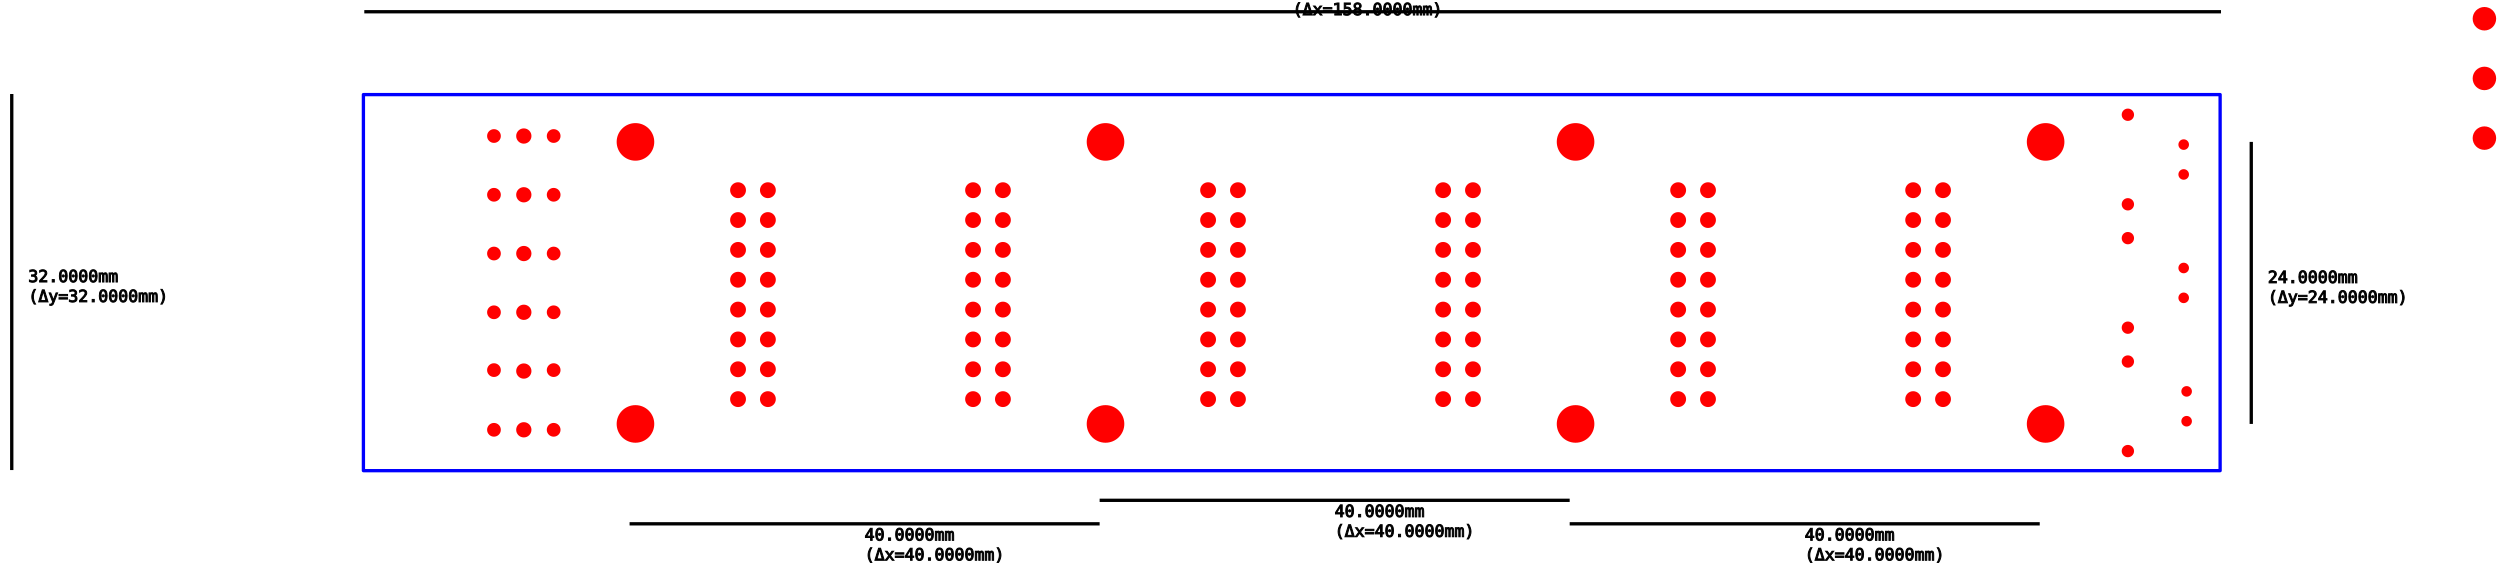
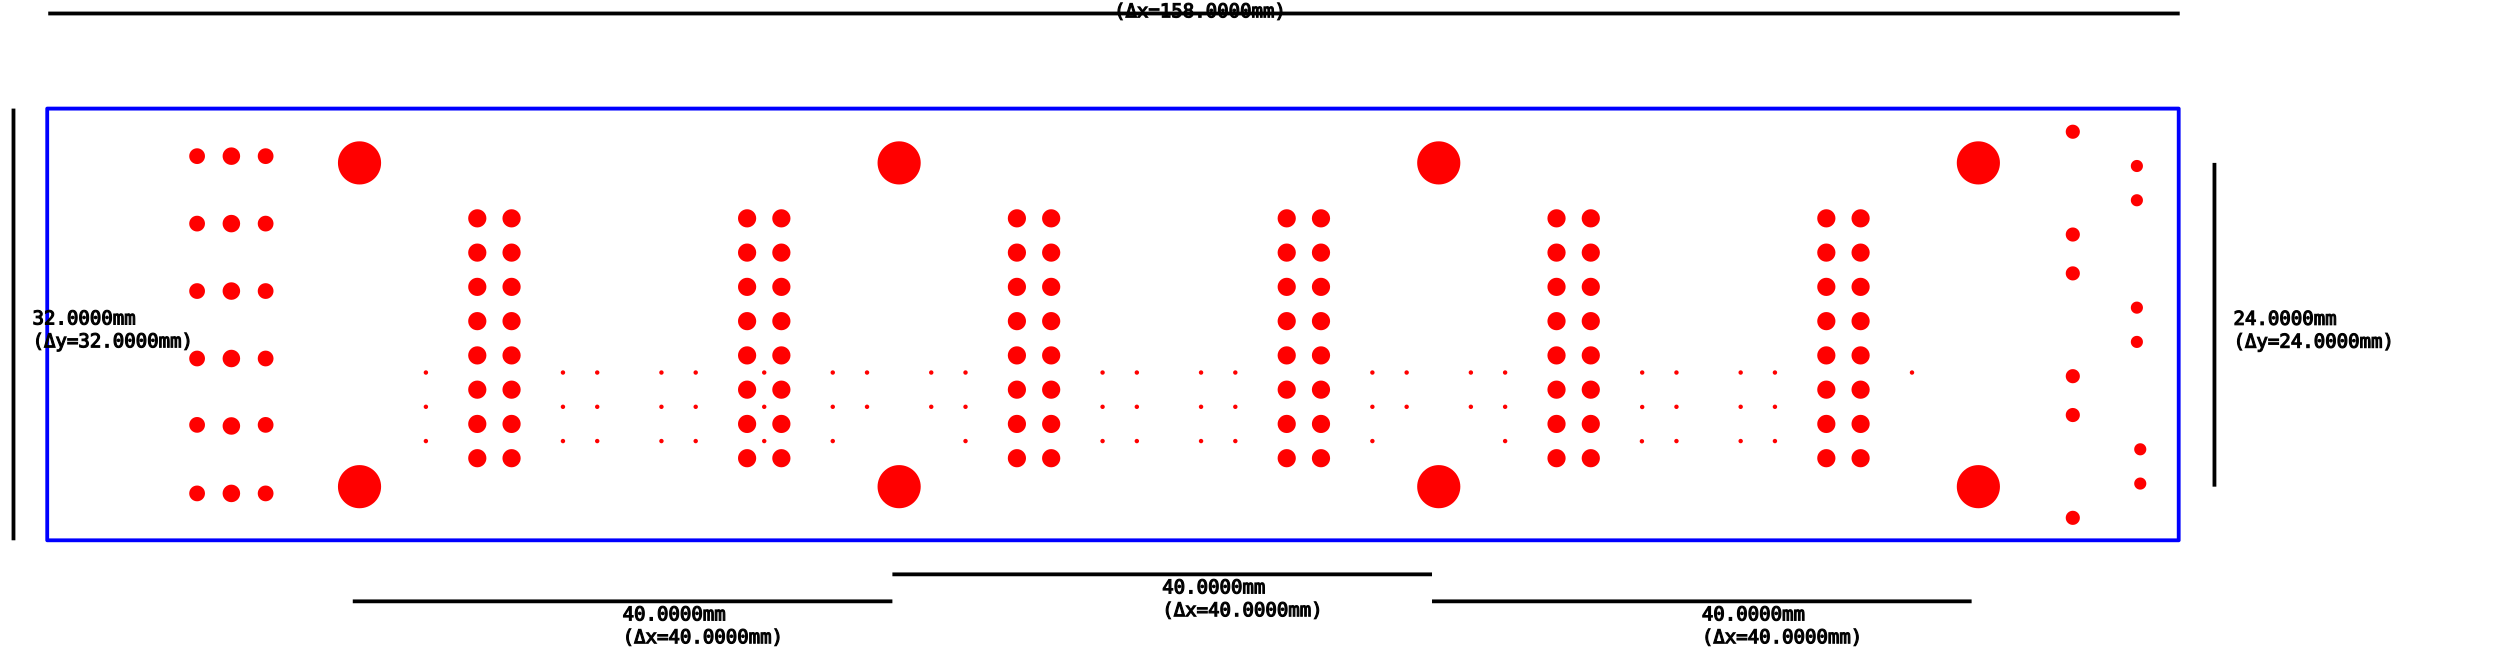
- <svg xmlns="http://www.w3.org/2000/svg" baseProfile="tiny" height="171.443" version="1.2" width="753.809">
+ <svg xmlns="http://www.w3.org/2000/svg" baseProfile="tiny" height="171.443" version="1.2" width="656.634">
  <defs />
  <g id="paths" stroke="blue">
-     <path d="M 109.577,141.909 L 669.419,141.909 L 669.419,28.524 L 109.577,28.524 L 109.577,141.909 Z" fill-opacity="0" stroke-linejoin="round" stroke-width="1.0" />
+     <path d="M 12.402,141.909 L 572.244,141.909 L 572.244,28.524 L 12.402,28.524 L 12.402,141.909 Z" fill-opacity="0" stroke-linejoin="round" stroke-width="1.0" />
  </g>
  <g fill="red" id="holes">
-     <circle cx="148.943" cy="41.014" r="2.073" stroke-width="0.0" />
-     <circle cx="166.943" cy="41.014" r="2.073" stroke-width="0.0" />
-     <circle cx="616.801" cy="127.825" r="5.669" stroke-width="0.0" />
-     <circle cx="364.27" cy="57.348" r="2.392" stroke-width="0.0" />
-     <circle cx="364.27" cy="66.348" r="2.392" stroke-width="0.0" />
-     <circle cx="364.27" cy="75.348" r="2.392" stroke-width="0.0" />
-     <circle cx="364.27" cy="84.348" r="2.392" stroke-width="0.0" />
-     <circle cx="364.27" cy="93.348" r="2.392" stroke-width="0.0" />
-     <circle cx="364.27" cy="102.348" r="2.392" stroke-width="0.0" />
-     <circle cx="364.27" cy="111.348" r="2.392" stroke-width="0.0" />
-     <circle cx="364.27" cy="120.348" r="2.392" stroke-width="0.0" />
-     <circle cx="373.27" cy="57.348" r="2.392" stroke-width="0.0" />
-     <circle cx="373.27" cy="66.348" r="2.392" stroke-width="0.0" />
-     <circle cx="373.27" cy="75.348" r="2.392" stroke-width="0.0" />
-     <circle cx="373.27" cy="84.348" r="2.392" stroke-width="0.0" />
-     <circle cx="373.27" cy="93.348" r="2.392" stroke-width="0.0" />
-     <circle cx="373.27" cy="102.348" r="2.392" stroke-width="0.0" />
-     <circle cx="373.27" cy="111.348" r="2.392" stroke-width="0.0" />
-     <circle cx="373.27" cy="120.348" r="2.392" stroke-width="0.0" />
-     <circle cx="616.801" cy="42.785" r="5.669" stroke-width="0.0" />
-     <circle cx="148.943" cy="111.597" r="2.073" stroke-width="0.0" />
-     <circle cx="166.943" cy="111.597" r="2.073" stroke-width="0.0" />
-     <circle cx="576.868" cy="57.348" r="2.392" stroke-width="0.0" />
-     <circle cx="576.868" cy="66.348" r="2.392" stroke-width="0.0" />
-     <circle cx="576.868" cy="75.348" r="2.392" stroke-width="0.0" />
-     <circle cx="576.868" cy="84.348" r="2.392" stroke-width="0.0" />
-     <circle cx="576.868" cy="93.348" r="2.392" stroke-width="0.0" />
-     <circle cx="576.868" cy="102.348" r="2.392" stroke-width="0.0" />
-     <circle cx="576.868" cy="111.348" r="2.392" stroke-width="0.0" />
-     <circle cx="576.868" cy="120.348" r="2.392" stroke-width="0.0" />
-     <circle cx="585.868" cy="57.348" r="2.392" stroke-width="0.0" />
-     <circle cx="585.868" cy="66.348" r="2.392" stroke-width="0.0" />
-     <circle cx="585.868" cy="75.348" r="2.392" stroke-width="0.0" />
-     <circle cx="585.868" cy="84.348" r="2.392" stroke-width="0.0" />
-     <circle cx="585.868" cy="93.348" r="2.392" stroke-width="0.0" />
-     <circle cx="585.868" cy="102.348" r="2.392" stroke-width="0.0" />
-     <circle cx="585.868" cy="111.348" r="2.392" stroke-width="0.0" />
-     <circle cx="585.868" cy="120.348" r="2.392" stroke-width="0.0" />
-     <circle cx="148.943" cy="94.163" r="2.073" stroke-width="0.0" />
-     <circle cx="166.943" cy="94.163" r="2.073" stroke-width="0.0" />
-     <circle cx="641.604" cy="71.805" r="1.86" stroke-width="0.0" />
-     <circle cx="641.604" cy="98.805" r="1.86" stroke-width="0.0" />
-     <circle cx="191.604" cy="127.825" r="5.669" stroke-width="0.0" />
-     <circle cx="293.404" cy="57.348" r="2.392" stroke-width="0.0" />
-     <circle cx="293.404" cy="66.348" r="2.392" stroke-width="0.0" />
-     <circle cx="293.404" cy="75.348" r="2.392" stroke-width="0.0" />
-     <circle cx="293.404" cy="84.348" r="2.392" stroke-width="0.0" />
-     <circle cx="293.404" cy="93.348" r="2.392" stroke-width="0.0" />
-     <circle cx="293.404" cy="102.348" r="2.392" stroke-width="0.0" />
-     <circle cx="293.404" cy="111.348" r="2.392" stroke-width="0.0" />
-     <circle cx="293.404" cy="120.348" r="2.392" stroke-width="0.0" />
-     <circle cx="302.404" cy="57.348" r="2.392" stroke-width="0.0" />
-     <circle cx="302.404" cy="66.348" r="2.392" stroke-width="0.0" />
-     <circle cx="302.404" cy="75.348" r="2.392" stroke-width="0.0" />
-     <circle cx="302.404" cy="84.348" r="2.392" stroke-width="0.0" />
-     <circle cx="302.404" cy="93.348" r="2.392" stroke-width="0.0" />
-     <circle cx="302.404" cy="102.348" r="2.392" stroke-width="0.0" />
-     <circle cx="302.404" cy="111.348" r="2.392" stroke-width="0.0" />
-     <circle cx="302.404" cy="120.348" r="2.392" stroke-width="0.0" />
-     <circle cx="641.604" cy="109.01" r="1.86" stroke-width="0.0" />
-     <circle cx="641.604" cy="136.01" r="1.86" stroke-width="0.0" />
-     <circle cx="157.943" cy="41.014" r="2.303" stroke-width="0.0" />
-     <circle cx="157.943" cy="58.73" r="2.303" stroke-width="0.0" />
-     <circle cx="157.943" cy="76.447" r="2.303" stroke-width="0.0" />
-     <circle cx="157.943" cy="94.163" r="2.303" stroke-width="0.0" />
-     <circle cx="157.943" cy="111.88" r="2.303" stroke-width="0.0" />
-     <circle cx="157.943" cy="129.596" r="2.303" stroke-width="0.0" />
-     <circle cx="222.537" cy="57.348" r="2.392" stroke-width="0.0" />
-     <circle cx="222.537" cy="66.348" r="2.392" stroke-width="0.0" />
-     <circle cx="222.537" cy="75.348" r="2.392" stroke-width="0.0" />
-     <circle cx="222.537" cy="84.348" r="2.392" stroke-width="0.0" />
-     <circle cx="222.537" cy="93.348" r="2.392" stroke-width="0.0" />
-     <circle cx="222.537" cy="102.348" r="2.392" stroke-width="0.0" />
-     <circle cx="222.537" cy="111.348" r="2.392" stroke-width="0.0" />
-     <circle cx="222.537" cy="120.348" r="2.392" stroke-width="0.0" />
-     <circle cx="231.537" cy="57.348" r="2.392" stroke-width="0.0" />
-     <circle cx="231.537" cy="66.348" r="2.392" stroke-width="0.0" />
-     <circle cx="231.537" cy="75.348" r="2.392" stroke-width="0.0" />
-     <circle cx="231.537" cy="84.348" r="2.392" stroke-width="0.0" />
-     <circle cx="231.537" cy="93.348" r="2.392" stroke-width="0.0" />
-     <circle cx="231.537" cy="102.348" r="2.392" stroke-width="0.0" />
-     <circle cx="231.537" cy="111.348" r="2.392" stroke-width="0.0" />
-     <circle cx="231.537" cy="120.348" r="2.392" stroke-width="0.0" />
-     <circle cx="475.069" cy="42.785" r="5.669" stroke-width="0.0" />
-     <circle cx="658.435" cy="80.805" r="1.595" stroke-width="0.0" />
-     <circle cx="658.435" cy="89.805" r="1.595" stroke-width="0.0" />
-     <circle cx="333.337" cy="42.785" r="5.669" stroke-width="0.0" />
-     <circle cx="435.136" cy="57.348" r="2.392" stroke-width="0.0" />
-     <circle cx="435.136" cy="66.348" r="2.392" stroke-width="0.0" />
-     <circle cx="435.136" cy="75.348" r="2.392" stroke-width="0.0" />
-     <circle cx="435.136" cy="84.348" r="2.392" stroke-width="0.0" />
-     <circle cx="435.136" cy="93.348" r="2.392" stroke-width="0.0" />
-     <circle cx="435.136" cy="102.348" r="2.392" stroke-width="0.0" />
-     <circle cx="435.136" cy="111.348" r="2.392" stroke-width="0.0" />
-     <circle cx="435.136" cy="120.348" r="2.392" stroke-width="0.0" />
-     <circle cx="444.136" cy="57.348" r="2.392" stroke-width="0.0" />
-     <circle cx="444.136" cy="66.348" r="2.392" stroke-width="0.0" />
-     <circle cx="444.136" cy="75.348" r="2.392" stroke-width="0.0" />
-     <circle cx="444.136" cy="84.348" r="2.392" stroke-width="0.0" />
-     <circle cx="444.136" cy="93.348" r="2.392" stroke-width="0.0" />
-     <circle cx="444.136" cy="102.348" r="2.392" stroke-width="0.0" />
-     <circle cx="444.136" cy="111.348" r="2.392" stroke-width="0.0" />
-     <circle cx="444.136" cy="120.348" r="2.392" stroke-width="0.0" />
-     <circle cx="148.943" cy="129.596" r="2.073" stroke-width="0.0" />
-     <circle cx="166.943" cy="129.596" r="2.073" stroke-width="0.0" />
-     <circle cx="658.435" cy="43.6" r="1.595" stroke-width="0.0" />
-     <circle cx="658.435" cy="52.6" r="1.595" stroke-width="0.0" />
-     <circle cx="191.604" cy="42.785" r="5.669" stroke-width="0.0" />
-     <circle cx="749.108" cy="-12.352" r="3.543" stroke-width="0.0" />
-     <circle cx="749.108" cy="5.648" r="3.543" stroke-width="0.0" />
-     <circle cx="749.108" cy="23.648" r="3.543" stroke-width="0.0" />
-     <circle cx="749.108" cy="41.648" r="3.543" stroke-width="0.0" />
-     <circle cx="475.069" cy="127.825" r="5.669" stroke-width="0.0" />
-     <circle cx="659.321" cy="118.01" r="1.595" stroke-width="0.0" />
-     <circle cx="659.321" cy="127.01" r="1.595" stroke-width="0.0" />
-     <circle cx="148.943" cy="58.73" r="2.073" stroke-width="0.0" />
-     <circle cx="166.943" cy="58.73" r="2.073" stroke-width="0.0" />
-     <circle cx="641.604" cy="34.6" r="1.86" stroke-width="0.0" />
-     <circle cx="641.604" cy="61.6" r="1.86" stroke-width="0.0" />
-     <circle cx="333.337" cy="127.825" r="5.669" stroke-width="0.0" />
-     <circle cx="148.943" cy="76.447" r="2.073" stroke-width="0.0" />
-     <circle cx="166.943" cy="76.447" r="2.073" stroke-width="0.0" />
-     <circle cx="506.002" cy="57.348" r="2.392" stroke-width="0.0" />
-     <circle cx="506.002" cy="66.348" r="2.392" stroke-width="0.0" />
-     <circle cx="506.002" cy="75.348" r="2.392" stroke-width="0.0" />
-     <circle cx="506.002" cy="84.348" r="2.392" stroke-width="0.0" />
-     <circle cx="506.002" cy="93.348" r="2.392" stroke-width="0.0" />
-     <circle cx="506.002" cy="102.348" r="2.392" stroke-width="0.0" />
-     <circle cx="506.002" cy="111.348" r="2.392" stroke-width="0.0" />
-     <circle cx="506.002" cy="120.348" r="2.392" stroke-width="0.0" />
-     <circle cx="515.002" cy="57.348" r="2.392" stroke-width="0.0" />
-     <circle cx="515.002" cy="66.348" r="2.392" stroke-width="0.0" />
-     <circle cx="515.002" cy="75.348" r="2.392" stroke-width="0.0" />
-     <circle cx="515.002" cy="84.348" r="2.392" stroke-width="0.0" />
-     <circle cx="515.002" cy="93.348" r="2.392" stroke-width="0.0" />
-     <circle cx="515.002" cy="102.348" r="2.392" stroke-width="0.0" />
-     <circle cx="515.002" cy="111.348" r="2.392" stroke-width="0.0" />
-     <circle cx="515.002" cy="120.348" r="2.392" stroke-width="0.0" />
+     <circle cx="502.193" cy="97.848" r="0.585" stroke-width="0.0" />
+     <circle cx="386.327" cy="97.848" r="0.585" stroke-width="0.0" />
+     <circle cx="156.862" cy="115.848" r="0.585" stroke-width="0.0" />
+     <circle cx="227.728" cy="106.848" r="0.585" stroke-width="0.0" />
+     <circle cx="218.728" cy="106.848" r="0.585" stroke-width="0.0" />
+     <circle cx="440.327" cy="106.848" r="0.585" stroke-width="0.0" />
+     <circle cx="457.193" cy="106.848" r="0.585" stroke-width="0.0" />
+     <circle cx="218.728" cy="97.848" r="0.585" stroke-width="0.0" />
+     <circle cx="289.594" cy="115.848" r="0.585" stroke-width="0.0" />
+     <circle cx="440.327" cy="115.848" r="0.585" stroke-width="0.0" />
+     <circle cx="200.728" cy="115.848" r="0.585" stroke-width="0.0" />
+     <circle cx="173.728" cy="115.848" r="0.585" stroke-width="0.0" />
+     <circle cx="395.327" cy="115.848" r="0.585" stroke-width="0.0" />
+     <circle cx="244.595" cy="106.848" r="0.585" stroke-width="0.0" />
+     <circle cx="111.862" cy="106.848" r="0.585" stroke-width="0.0" />
+     <circle cx="253.595" cy="115.848" r="0.585" stroke-width="0.0" />
+     <circle cx="440.327" cy="97.848" r="0.585" stroke-width="0.0" />
+     <circle cx="431.253" cy="115.898" r="0.585" stroke-width="0.0" />
+     <circle cx="466.193" cy="106.848" r="0.585" stroke-width="0.0" />
+     <circle cx="173.728" cy="106.848" r="0.585" stroke-width="0.0" />
+     <circle cx="147.862" cy="106.848" r="0.585" stroke-width="0.0" />
+     <circle cx="369.461" cy="97.848" r="0.585" stroke-width="0.0" />
+     <circle cx="289.594" cy="106.848" r="0.585" stroke-width="0.0" />
+     <circle cx="289.594" cy="97.848" r="0.585" stroke-width="0.0" />
+     <circle cx="298.594" cy="97.848" r="0.585" stroke-width="0.0" />
+     <circle cx="431.327" cy="97.848" r="0.585" stroke-width="0.0" />
+     <circle cx="147.862" cy="97.848" r="0.585" stroke-width="0.0" />
+     <circle cx="369.461" cy="106.848" r="0.585" stroke-width="0.0" />
+     <circle cx="253.595" cy="97.848" r="0.585" stroke-width="0.0" />
+     <circle cx="360.461" cy="106.848" r="0.585" stroke-width="0.0" />
+     <circle cx="227.728" cy="97.848" r="0.585" stroke-width="0.0" />
+     <circle cx="386.327" cy="106.848" r="0.585" stroke-width="0.0" />
+     <circle cx="466.193" cy="115.848" r="0.585" stroke-width="0.0" />
+     <circle cx="315.461" cy="97.848" r="0.585" stroke-width="0.0" />
+     <circle cx="298.594" cy="106.848" r="0.585" stroke-width="0.0" />
+     <circle cx="253.595" cy="106.848" r="0.585" stroke-width="0.0" />
+     <circle cx="200.728" cy="106.848" r="0.585" stroke-width="0.0" />
+     <circle cx="182.728" cy="115.848" r="0.585" stroke-width="0.0" />
+     <circle cx="395.327" cy="106.848" r="0.585" stroke-width="0.0" />
+     <circle cx="395.327" cy="97.848" r="0.585" stroke-width="0.0" />
+     <circle cx="156.862" cy="97.848" r="0.585" stroke-width="0.0" />
+     <circle cx="244.595" cy="97.848" r="0.585" stroke-width="0.0" />
+     <circle cx="360.461" cy="97.848" r="0.585" stroke-width="0.0" />
+     <circle cx="324.461" cy="106.848" r="0.585" stroke-width="0.0" />
+     <circle cx="200.728" cy="97.848" r="0.585" stroke-width="0.0" />
+     <circle cx="111.862" cy="115.848" r="0.585" stroke-width="0.0" />
+     <circle cx="173.728" cy="97.848" r="0.585" stroke-width="0.0" />
+     <circle cx="147.862" cy="115.848" r="0.585" stroke-width="0.0" />
+     <circle cx="431.327" cy="106.898" r="0.585" stroke-width="0.0" />
+     <circle cx="298.594" cy="115.848" r="0.585" stroke-width="0.0" />
+     <circle cx="324.461" cy="97.848" r="0.585" stroke-width="0.0" />
+     <circle cx="315.461" cy="115.848" r="0.585" stroke-width="0.0" />
+     <circle cx="457.193" cy="115.848" r="0.585" stroke-width="0.0" />
+     <circle cx="466.193" cy="97.848" r="0.585" stroke-width="0.0" />
+     <circle cx="156.862" cy="106.848" r="0.585" stroke-width="0.0" />
+     <circle cx="111.862" cy="97.848" r="0.585" stroke-width="0.0" />
+     <circle cx="457.193" cy="97.848" r="0.585" stroke-width="0.0" />
+     <circle cx="315.461" cy="106.848" r="0.585" stroke-width="0.0" />
+     <circle cx="324.461" cy="115.848" r="0.585" stroke-width="0.0" />
+     <circle cx="218.728" cy="115.848" r="0.585" stroke-width="0.0" />
+     <circle cx="182.728" cy="97.848" r="0.585" stroke-width="0.0" />
+     <circle cx="182.728" cy="106.848" r="0.585" stroke-width="0.0" />
+     <circle cx="360.461" cy="115.848" r="0.585" stroke-width="0.0" />
+     <circle cx="51.768" cy="41.014" r="2.073" stroke-width="0.0" />
+     <circle cx="69.768" cy="41.014" r="2.073" stroke-width="0.0" />
+     <circle cx="519.626" cy="127.825" r="5.669" stroke-width="0.0" />
+     <circle cx="519.626" cy="42.785" r="5.669" stroke-width="0.0" />
+     <circle cx="479.693" cy="57.348" r="2.392" stroke-width="0.0" />
+     <circle cx="479.693" cy="66.348" r="2.392" stroke-width="0.0" />
+     <circle cx="479.693" cy="75.348" r="2.392" stroke-width="0.0" />
+     <circle cx="479.693" cy="84.348" r="2.392" stroke-width="0.0" />
+     <circle cx="479.693" cy="93.348" r="2.392" stroke-width="0.0" />
+     <circle cx="479.693" cy="102.348" r="2.392" stroke-width="0.0" />
+     <circle cx="479.693" cy="111.348" r="2.392" stroke-width="0.0" />
+     <circle cx="479.693" cy="120.348" r="2.392" stroke-width="0.0" />
+     <circle cx="488.693" cy="57.348" r="2.392" stroke-width="0.0" />
+     <circle cx="488.693" cy="66.348" r="2.392" stroke-width="0.0" />
+     <circle cx="488.693" cy="75.348" r="2.392" stroke-width="0.0" />
+     <circle cx="488.693" cy="84.348" r="2.392" stroke-width="0.0" />
+     <circle cx="488.693" cy="93.348" r="2.392" stroke-width="0.0" />
+     <circle cx="488.693" cy="102.348" r="2.392" stroke-width="0.0" />
+     <circle cx="488.693" cy="111.348" r="2.392" stroke-width="0.0" />
+     <circle cx="488.693" cy="120.348" r="2.392" stroke-width="0.0" />
+     <circle cx="51.768" cy="111.597" r="2.073" stroke-width="0.0" />
+     <circle cx="69.768" cy="111.597" r="2.073" stroke-width="0.0" />
+     <circle cx="51.768" cy="94.163" r="2.073" stroke-width="0.0" />
+     <circle cx="69.768" cy="94.163" r="2.073" stroke-width="0.0" />
+     <circle cx="337.961" cy="57.348" r="2.392" stroke-width="0.0" />
+     <circle cx="337.961" cy="66.348" r="2.392" stroke-width="0.0" />
+     <circle cx="337.961" cy="75.348" r="2.392" stroke-width="0.0" />
+     <circle cx="337.961" cy="84.348" r="2.392" stroke-width="0.0" />
+     <circle cx="337.961" cy="93.348" r="2.392" stroke-width="0.0" />
+     <circle cx="337.961" cy="102.348" r="2.392" stroke-width="0.0" />
+     <circle cx="337.961" cy="111.348" r="2.392" stroke-width="0.0" />
+     <circle cx="337.961" cy="120.348" r="2.392" stroke-width="0.0" />
+     <circle cx="346.961" cy="57.348" r="2.392" stroke-width="0.0" />
+     <circle cx="346.961" cy="66.348" r="2.392" stroke-width="0.0" />
+     <circle cx="346.961" cy="75.348" r="2.392" stroke-width="0.0" />
+     <circle cx="346.961" cy="84.348" r="2.392" stroke-width="0.0" />
+     <circle cx="346.961" cy="93.348" r="2.392" stroke-width="0.0" />
+     <circle cx="346.961" cy="102.348" r="2.392" stroke-width="0.0" />
+     <circle cx="346.961" cy="111.348" r="2.392" stroke-width="0.0" />
+     <circle cx="346.961" cy="120.348" r="2.392" stroke-width="0.0" />
+     <circle cx="544.429" cy="71.805" r="1.86" stroke-width="0.0" />
+     <circle cx="544.429" cy="98.805" r="1.86" stroke-width="0.0" />
+     <circle cx="408.827" cy="57.348" r="2.392" stroke-width="0.0" />
+     <circle cx="408.827" cy="66.348" r="2.392" stroke-width="0.0" />
+     <circle cx="408.827" cy="75.348" r="2.392" stroke-width="0.0" />
+     <circle cx="408.827" cy="84.348" r="2.392" stroke-width="0.0" />
+     <circle cx="408.827" cy="93.348" r="2.392" stroke-width="0.0" />
+     <circle cx="408.827" cy="102.348" r="2.392" stroke-width="0.0" />
+     <circle cx="408.827" cy="111.348" r="2.392" stroke-width="0.0" />
+     <circle cx="408.827" cy="120.348" r="2.392" stroke-width="0.0" />
+     <circle cx="417.827" cy="57.348" r="2.392" stroke-width="0.0" />
+     <circle cx="417.827" cy="66.348" r="2.392" stroke-width="0.0" />
+     <circle cx="417.827" cy="75.348" r="2.392" stroke-width="0.0" />
+     <circle cx="417.827" cy="84.348" r="2.392" stroke-width="0.0" />
+     <circle cx="417.827" cy="93.348" r="2.392" stroke-width="0.0" />
+     <circle cx="417.827" cy="102.348" r="2.392" stroke-width="0.0" />
+     <circle cx="417.827" cy="111.348" r="2.392" stroke-width="0.0" />
+     <circle cx="417.827" cy="120.348" r="2.392" stroke-width="0.0" />
+     <circle cx="94.429" cy="127.825" r="5.669" stroke-width="0.0" />
+     <circle cx="196.228" cy="57.348" r="2.392" stroke-width="0.0" />
+     <circle cx="196.228" cy="66.348" r="2.392" stroke-width="0.0" />
+     <circle cx="196.228" cy="75.348" r="2.392" stroke-width="0.0" />
+     <circle cx="196.228" cy="84.348" r="2.392" stroke-width="0.0" />
+     <circle cx="196.228" cy="93.348" r="2.392" stroke-width="0.0" />
+     <circle cx="196.228" cy="102.348" r="2.392" stroke-width="0.0" />
+     <circle cx="196.228" cy="111.348" r="2.392" stroke-width="0.0" />
+     <circle cx="196.228" cy="120.348" r="2.392" stroke-width="0.0" />
+     <circle cx="205.228" cy="57.348" r="2.392" stroke-width="0.0" />
+     <circle cx="205.228" cy="66.348" r="2.392" stroke-width="0.0" />
+     <circle cx="205.228" cy="75.348" r="2.392" stroke-width="0.0" />
+     <circle cx="205.228" cy="84.348" r="2.392" stroke-width="0.0" />
+     <circle cx="205.228" cy="93.348" r="2.392" stroke-width="0.0" />
+     <circle cx="205.228" cy="102.348" r="2.392" stroke-width="0.0" />
+     <circle cx="205.228" cy="111.348" r="2.392" stroke-width="0.0" />
+     <circle cx="205.228" cy="120.348" r="2.392" stroke-width="0.0" />
+     <circle cx="544.429" cy="109.01" r="1.86" stroke-width="0.0" />
+     <circle cx="544.429" cy="136.01" r="1.86" stroke-width="0.0" />
+     <circle cx="60.768" cy="41.014" r="2.303" stroke-width="0.0" />
+     <circle cx="60.768" cy="58.73" r="2.303" stroke-width="0.0" />
+     <circle cx="60.768" cy="76.447" r="2.303" stroke-width="0.0" />
+     <circle cx="60.768" cy="94.163" r="2.303" stroke-width="0.0" />
+     <circle cx="60.768" cy="111.88" r="2.303" stroke-width="0.0" />
+     <circle cx="60.768" cy="129.596" r="2.303" stroke-width="0.0" />
+     <circle cx="267.094" cy="57.348" r="2.392" stroke-width="0.0" />
+     <circle cx="267.094" cy="66.348" r="2.392" stroke-width="0.0" />
+     <circle cx="267.094" cy="75.348" r="2.392" stroke-width="0.0" />
+     <circle cx="267.094" cy="84.348" r="2.392" stroke-width="0.0" />
+     <circle cx="267.094" cy="93.348" r="2.392" stroke-width="0.0" />
+     <circle cx="267.094" cy="102.348" r="2.392" stroke-width="0.0" />
+     <circle cx="267.094" cy="111.348" r="2.392" stroke-width="0.0" />
+     <circle cx="267.094" cy="120.348" r="2.392" stroke-width="0.0" />
+     <circle cx="276.094" cy="57.348" r="2.392" stroke-width="0.0" />
+     <circle cx="276.094" cy="66.348" r="2.392" stroke-width="0.0" />
+     <circle cx="276.094" cy="75.348" r="2.392" stroke-width="0.0" />
+     <circle cx="276.094" cy="84.348" r="2.392" stroke-width="0.0" />
+     <circle cx="276.094" cy="93.348" r="2.392" stroke-width="0.0" />
+     <circle cx="276.094" cy="102.348" r="2.392" stroke-width="0.0" />
+     <circle cx="276.094" cy="111.348" r="2.392" stroke-width="0.0" />
+     <circle cx="276.094" cy="120.348" r="2.392" stroke-width="0.0" />
+     <circle cx="377.894" cy="42.785" r="5.669" stroke-width="0.0" />
+     <circle cx="561.26" cy="80.805" r="1.595" stroke-width="0.0" />
+     <circle cx="561.26" cy="89.805" r="1.595" stroke-width="0.0" />
+     <circle cx="236.161" cy="42.785" r="5.669" stroke-width="0.0" />
+     <circle cx="561.26" cy="43.6" r="1.595" stroke-width="0.0" />
+     <circle cx="561.26" cy="52.6" r="1.595" stroke-width="0.0" />
+     <circle cx="562.146" cy="118.01" r="1.595" stroke-width="0.0" />
+     <circle cx="562.146" cy="127.01" r="1.595" stroke-width="0.0" />
+     <circle cx="94.429" cy="42.785" r="5.669" stroke-width="0.0" />
+     <circle cx="377.894" cy="127.825" r="5.669" stroke-width="0.0" />
+     <circle cx="125.362" cy="57.348" r="2.392" stroke-width="0.0" />
+     <circle cx="125.362" cy="66.348" r="2.392" stroke-width="0.0" />
+     <circle cx="125.362" cy="75.348" r="2.392" stroke-width="0.0" />
+     <circle cx="125.362" cy="84.348" r="2.392" stroke-width="0.0" />
+     <circle cx="125.362" cy="93.348" r="2.392" stroke-width="0.0" />
+     <circle cx="125.362" cy="102.348" r="2.392" stroke-width="0.0" />
+     <circle cx="125.362" cy="111.348" r="2.392" stroke-width="0.0" />
+     <circle cx="125.362" cy="120.348" r="2.392" stroke-width="0.0" />
+     <circle cx="134.362" cy="57.348" r="2.392" stroke-width="0.0" />
+     <circle cx="134.362" cy="66.348" r="2.392" stroke-width="0.0" />
+     <circle cx="134.362" cy="75.348" r="2.392" stroke-width="0.0" />
+     <circle cx="134.362" cy="84.348" r="2.392" stroke-width="0.0" />
+     <circle cx="134.362" cy="93.348" r="2.392" stroke-width="0.0" />
+     <circle cx="134.362" cy="102.348" r="2.392" stroke-width="0.0" />
+     <circle cx="134.362" cy="111.348" r="2.392" stroke-width="0.0" />
+     <circle cx="134.362" cy="120.348" r="2.392" stroke-width="0.0" />
+     <circle cx="51.768" cy="58.73" r="2.073" stroke-width="0.0" />
+     <circle cx="69.768" cy="58.73" r="2.073" stroke-width="0.0" />
+     <circle cx="544.429" cy="34.6" r="1.86" stroke-width="0.0" />
+     <circle cx="544.429" cy="61.6" r="1.86" stroke-width="0.0" />
+     <circle cx="236.161" cy="127.825" r="5.669" stroke-width="0.0" />
+     <circle cx="51.768" cy="129.596" r="2.073" stroke-width="0.0" />
+     <circle cx="69.768" cy="129.596" r="2.073" stroke-width="0.0" />
+     <circle cx="51.768" cy="76.447" r="2.073" stroke-width="0.0" />
+     <circle cx="69.768" cy="76.447" r="2.073" stroke-width="0.0" />
  </g>
  <g id="rulers" stroke="black">
-     <line stroke-width="1.0" x1="331.565" x2="473.297" y1="150.856" y2="150.856" />
-     <text font-family="monospace" font-size="5" stroke-width="0.3" x="402.431" y="155.856">40.0000mm</text>
-     <text font-family="monospace" font-size="5" stroke-width="0.3" x="402.431" y="161.856">(Δx=40.0000mm)</text>
-     <line stroke-width="1.0" x1="669.685" x2="109.843" y1="3.543" y2="3.543" />
-     <text font-family="monospace" font-size="5" stroke-width="0.3" x="389.764" y="-1.457">158.0000mm</text>
-     <text font-family="monospace" font-size="5" stroke-width="0.3" x="389.764" y="4.543">(Δx=158.0000mm)</text>
-     <line stroke-width="1.0" x1="473.297" x2="615.029" y1="157.943" y2="157.943" />
-     <text font-family="monospace" font-size="5" stroke-width="0.3" x="544.163" y="162.943">40.0000mm</text>
-     <text font-family="monospace" font-size="5" stroke-width="0.3" x="544.163" y="168.943">(Δx=40.0000mm)</text>
-     <line stroke-width="1.0" x1="678.809" x2="678.809" y1="127.825" y2="42.785" />
-     <text font-family="monospace" font-size="5" stroke-width="0.3" x="683.809" y="85.305">24.0000mm</text>
-     <text font-family="monospace" font-size="5" stroke-width="0.3" x="683.809" y="91.305">(Δy=24.0000mm)</text>
-     <line stroke-width="1.0" x1="189.833" x2="331.565" y1="157.943" y2="157.943" />
-     <text font-family="monospace" font-size="5" stroke-width="0.3" x="260.699" y="162.943">40.0000mm</text>
-     <text font-family="monospace" font-size="5" stroke-width="0.3" x="260.699" y="168.943">(Δx=40.0000mm)</text>
-     <line stroke-width="1.0" x1="3.543" x2="3.543" y1="141.732" y2="28.346" />
-     <text font-family="monospace" font-size="5" stroke-width="0.3" x="8.543" y="85.039">32.0000mm</text>
-     <text font-family="monospace" font-size="5" stroke-width="0.3" x="8.543" y="91.039">(Δy=32.0000mm)</text>
+     <line stroke-width="1.0" x1="234.39" x2="376.122" y1="150.856" y2="150.856" />
+     <text font-family="monospace" font-size="5" stroke-width="0.3" x="305.256" y="155.856">40.0000mm</text>
+     <text font-family="monospace" font-size="5" stroke-width="0.3" x="305.256" y="161.856">(Δx=40.0000mm)</text>
+     <line stroke-width="1.0" x1="572.51" x2="12.667" y1="3.543" y2="3.543" />
+     <text font-family="monospace" font-size="5" stroke-width="0.3" x="292.589" y="-1.457">158.0000mm</text>
+     <text font-family="monospace" font-size="5" stroke-width="0.3" x="292.589" y="4.543">(Δx=158.0000mm)</text>
+     <line stroke-width="1.0" x1="92.657" x2="234.39" y1="157.943" y2="157.943" />
+     <text font-family="monospace" font-size="5" stroke-width="0.3" x="163.524" y="162.943">40.0000mm</text>
+     <text font-family="monospace" font-size="5" stroke-width="0.3" x="163.524" y="168.943">(Δx=40.0000mm)</text>
+     <line stroke-width="1.0" x1="3.543" x2="3.543" y1="28.524" y2="141.909" />
+     <text font-family="monospace" font-size="5" stroke-width="0.3" x="8.543" y="85.217">32.0000mm</text>
+     <text font-family="monospace" font-size="5" stroke-width="0.3" x="8.543" y="91.217">(Δy=32.0000mm)</text>
+     <line stroke-width="1.0" x1="581.634" x2="581.634" y1="127.825" y2="42.785" />
+     <text font-family="monospace" font-size="5" stroke-width="0.3" x="586.634" y="85.305">24.0000mm</text>
+     <text font-family="monospace" font-size="5" stroke-width="0.3" x="586.634" y="91.305">(Δy=24.0000mm)</text>
+     <line stroke-width="1.0" x1="376.122" x2="517.854" y1="157.943" y2="157.943" />
+     <text font-family="monospace" font-size="5" stroke-width="0.3" x="446.988" y="162.943">40.0000mm</text>
+     <text font-family="monospace" font-size="5" stroke-width="0.3" x="446.988" y="168.943">(Δx=40.0000mm)</text>
  </g>
</svg>
